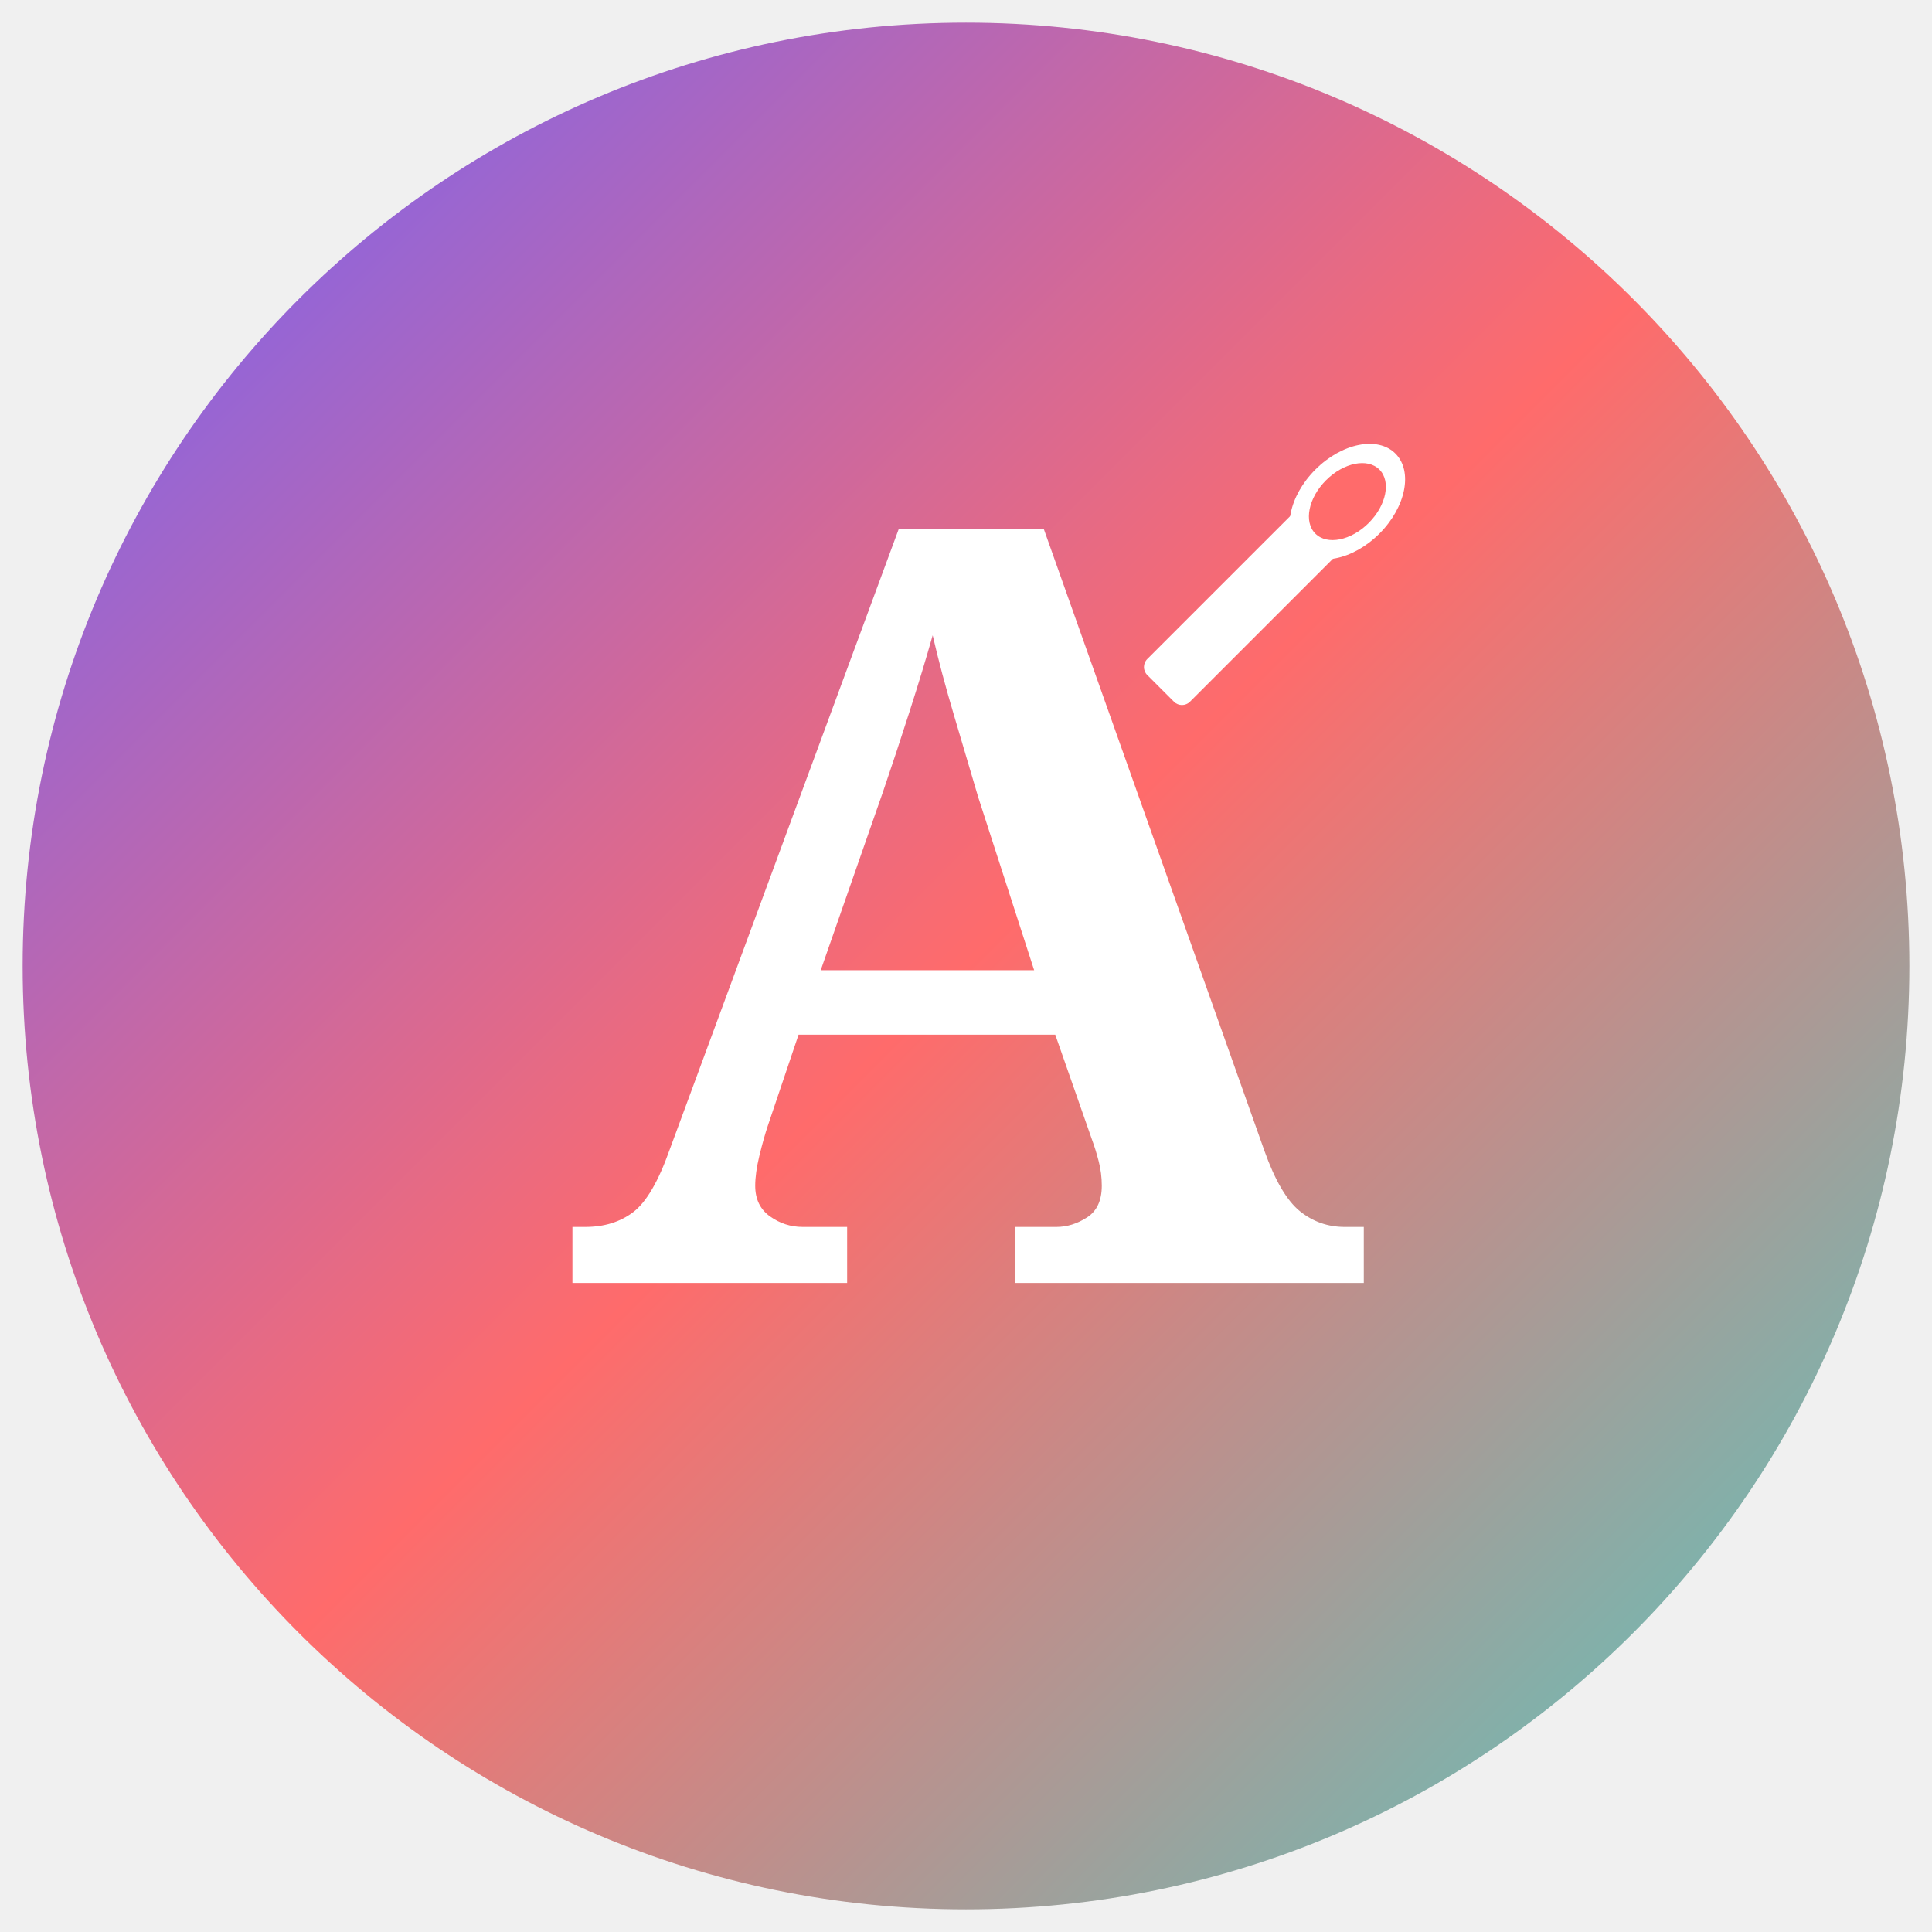
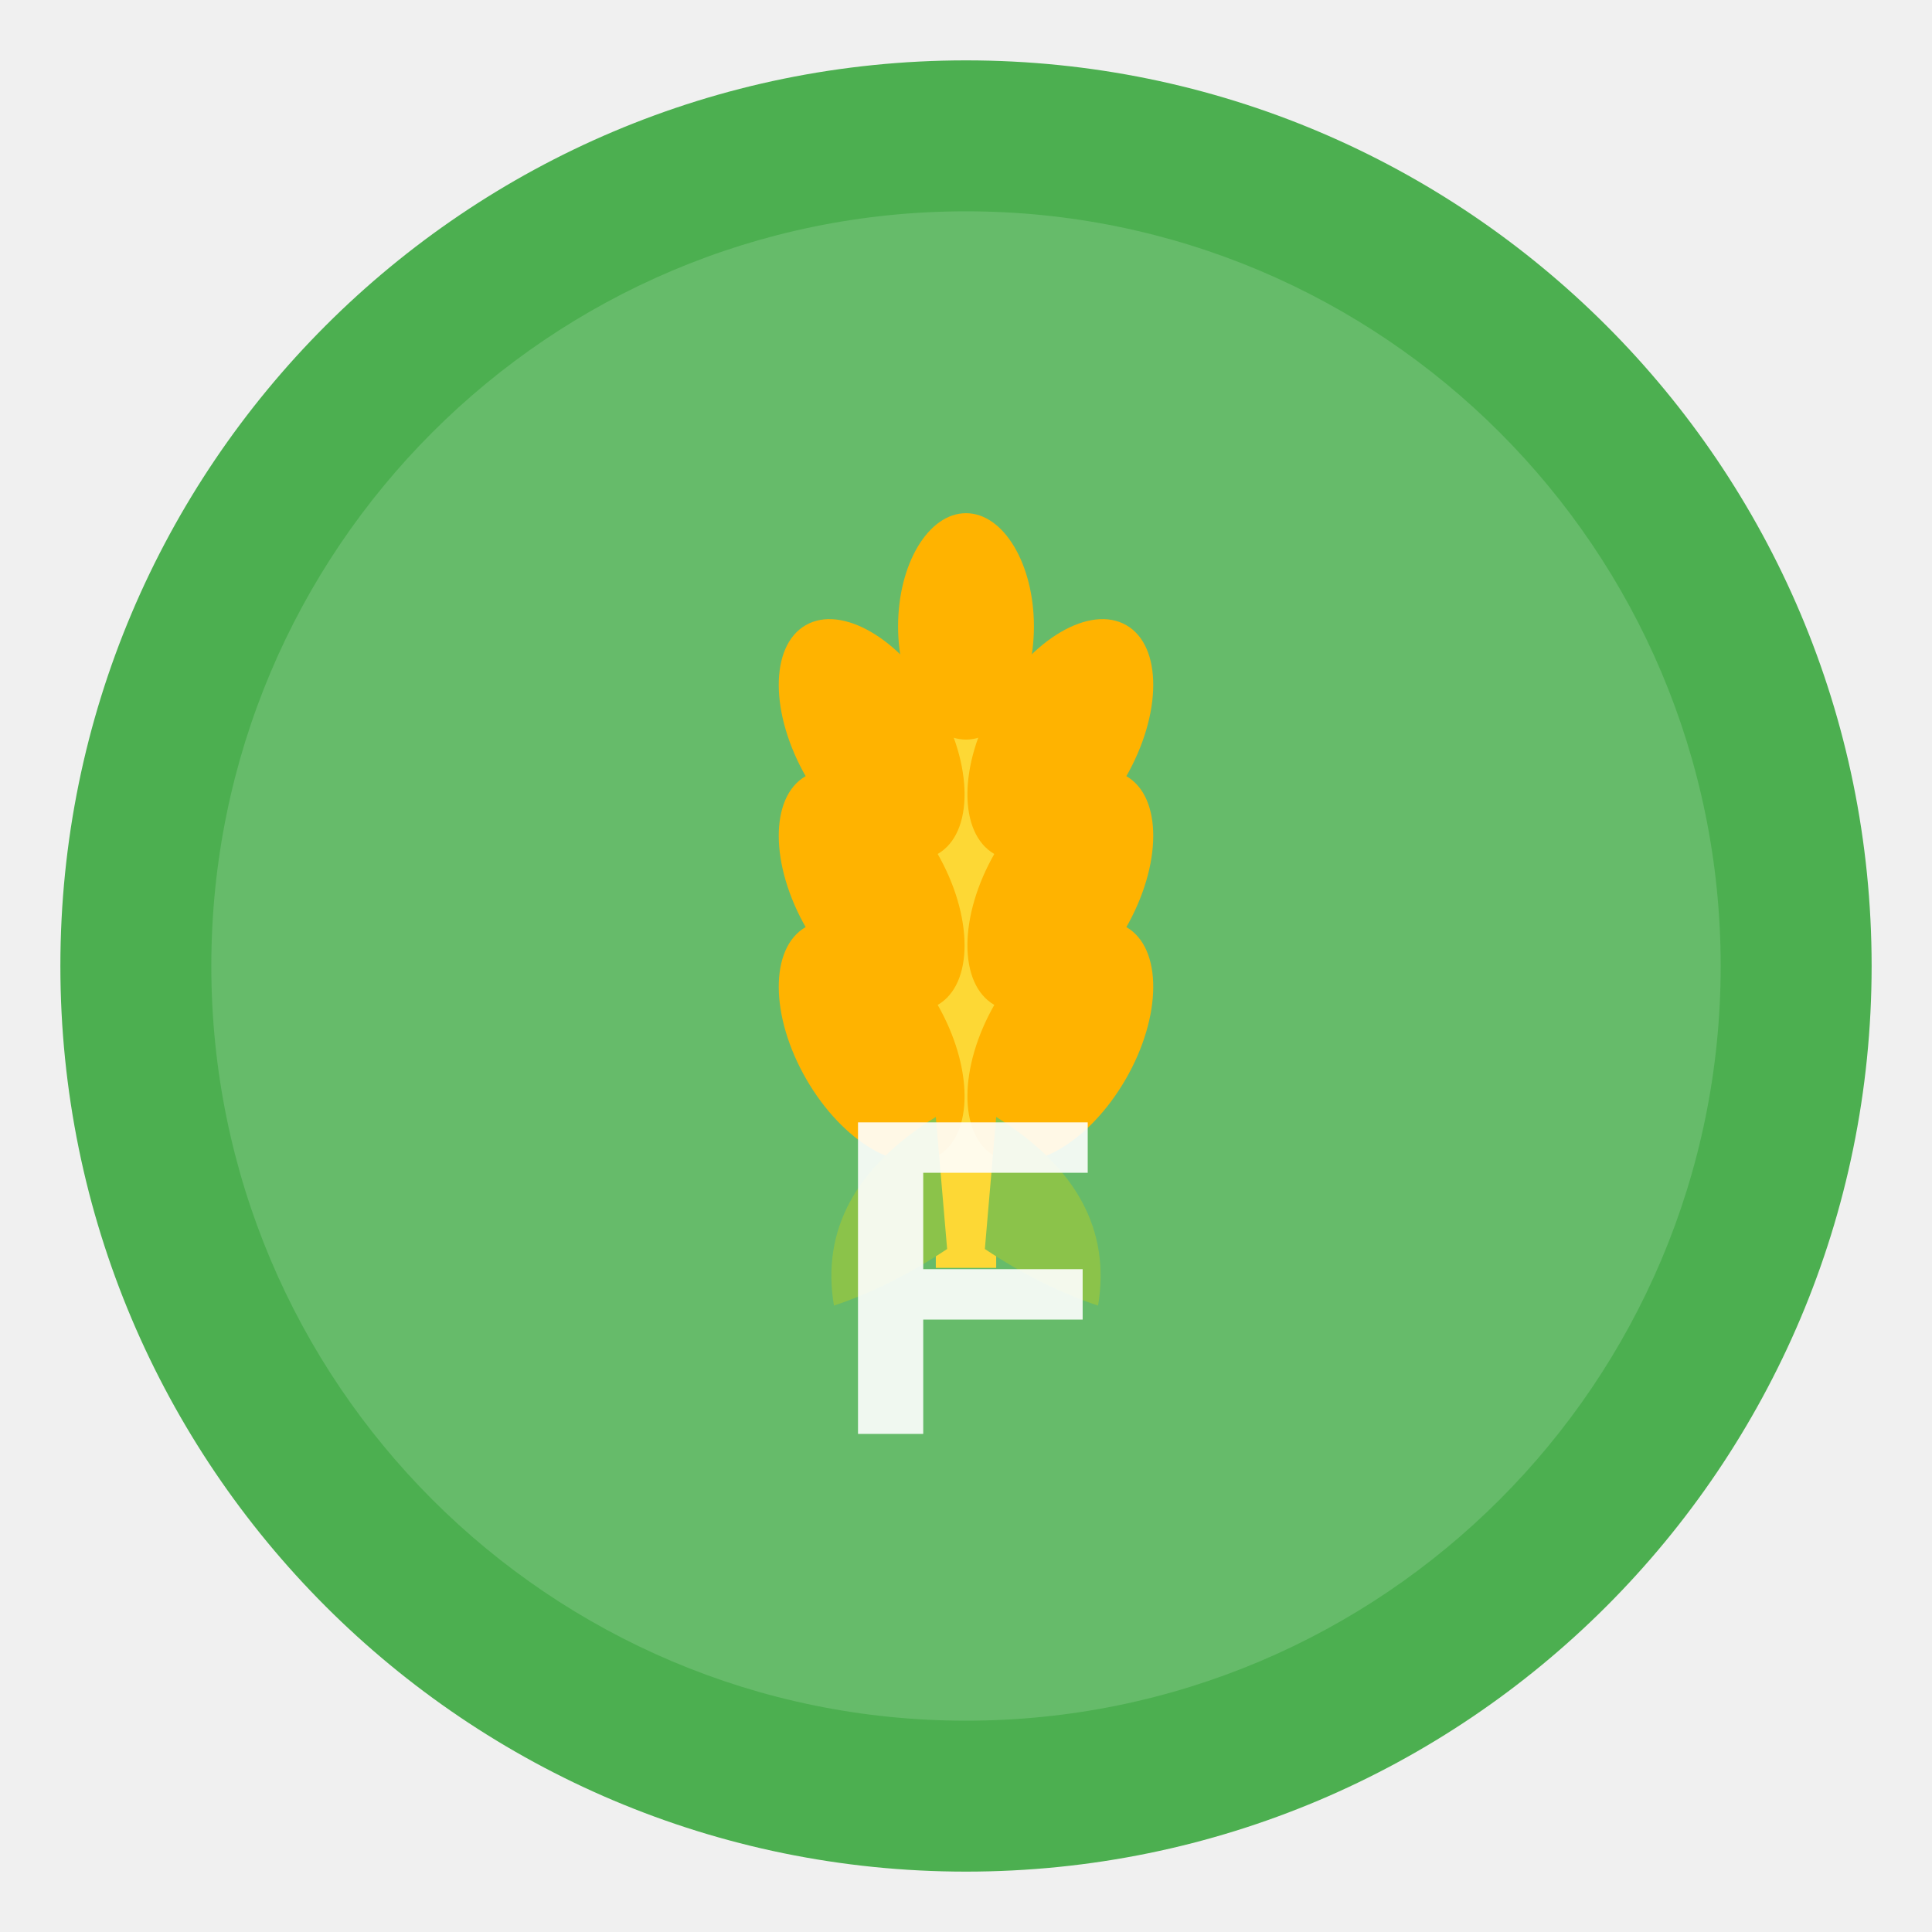
<svg xmlns="http://www.w3.org/2000/svg" width="512" height="512" viewBox="0 0 512 512">
-   <defs>
-     <linearGradient id="grad1" x1="0%" y1="0%" x2="100%" y2="100%">
-       <stop offset="0%" style="stop-color:#6C63FF;stop-opacity:1" />
-       <stop offset="50%" style="stop-color:#FF6B6B;stop-opacity:1" />
-       <stop offset="100%" style="stop-color:#4ECDC4;stop-opacity:1" />
-     </linearGradient>
-   </defs>
-   <circle cx="256" cy="256" r="250" fill="url(#grad1)" />
-   <text x="256" y="340" font-family="Playfair Display, serif" font-size="280" font-weight="bold" text-anchor="middle" fill="white">A</text>
-   <g transform="translate(350, 140) rotate(45 0 0)">
-     <rect x="-8" y="0" width="16" height="60" fill="white" rx="3" />
-     <ellipse cx="0" cy="-10" rx="12" ry="18" fill="white" />
-     <ellipse cx="0" cy="-10" rx="8" ry="12" fill="#FF6B6B" />
+   <circle cx="256" cy="256" r="240" fill="#4CAF50" />
+   <circle cx="256" cy="256" r="200" fill="#66BB6A" />
+   <g transform="translate(256, 256)">
+     <rect x="-8" y="-80" width="16" height="160" fill="#FDD835" />
+     <ellipse cx="-25" cy="-60" rx="20" ry="35" fill="#FFB300" transform="rotate(-30 -25 -60)" />
+     <ellipse cx="-25" cy="-20" rx="20" ry="35" fill="#FFB300" transform="rotate(-30 -25 -20)" />
+     <ellipse cx="-25" cy="20" rx="20" ry="35" fill="#FFB300" transform="rotate(-30 -25 20)" />
+     <ellipse cx="25" cy="-60" rx="20" ry="35" fill="#FFB300" transform="rotate(30 25 -60)" />
+     <ellipse cx="25" cy="-20" rx="20" ry="35" fill="#FFB300" transform="rotate(30 25 -20)" />
+     <ellipse cx="25" cy="20" rx="20" ry="35" fill="#FFB300" transform="rotate(30 25 20)" />
+     <ellipse cx="0" cy="-90" rx="18" ry="30" fill="#FFB300" />
+     <path d="M -8,40 Q -40,60 -35,90 Q -20,85 -5,75 L -8,40" fill="#8BC34A" />
+     <path d="M 8,40 Q 40,60 35,90 Q 20,85 5,75 L 8,40" fill="#8BC34A" />
  </g>
+   <text x="256" y="380" font-family="Arial, sans-serif" font-size="120" font-weight="bold" text-anchor="middle" fill="#FFFFFF" opacity="0.9">F</text>
</svg>
